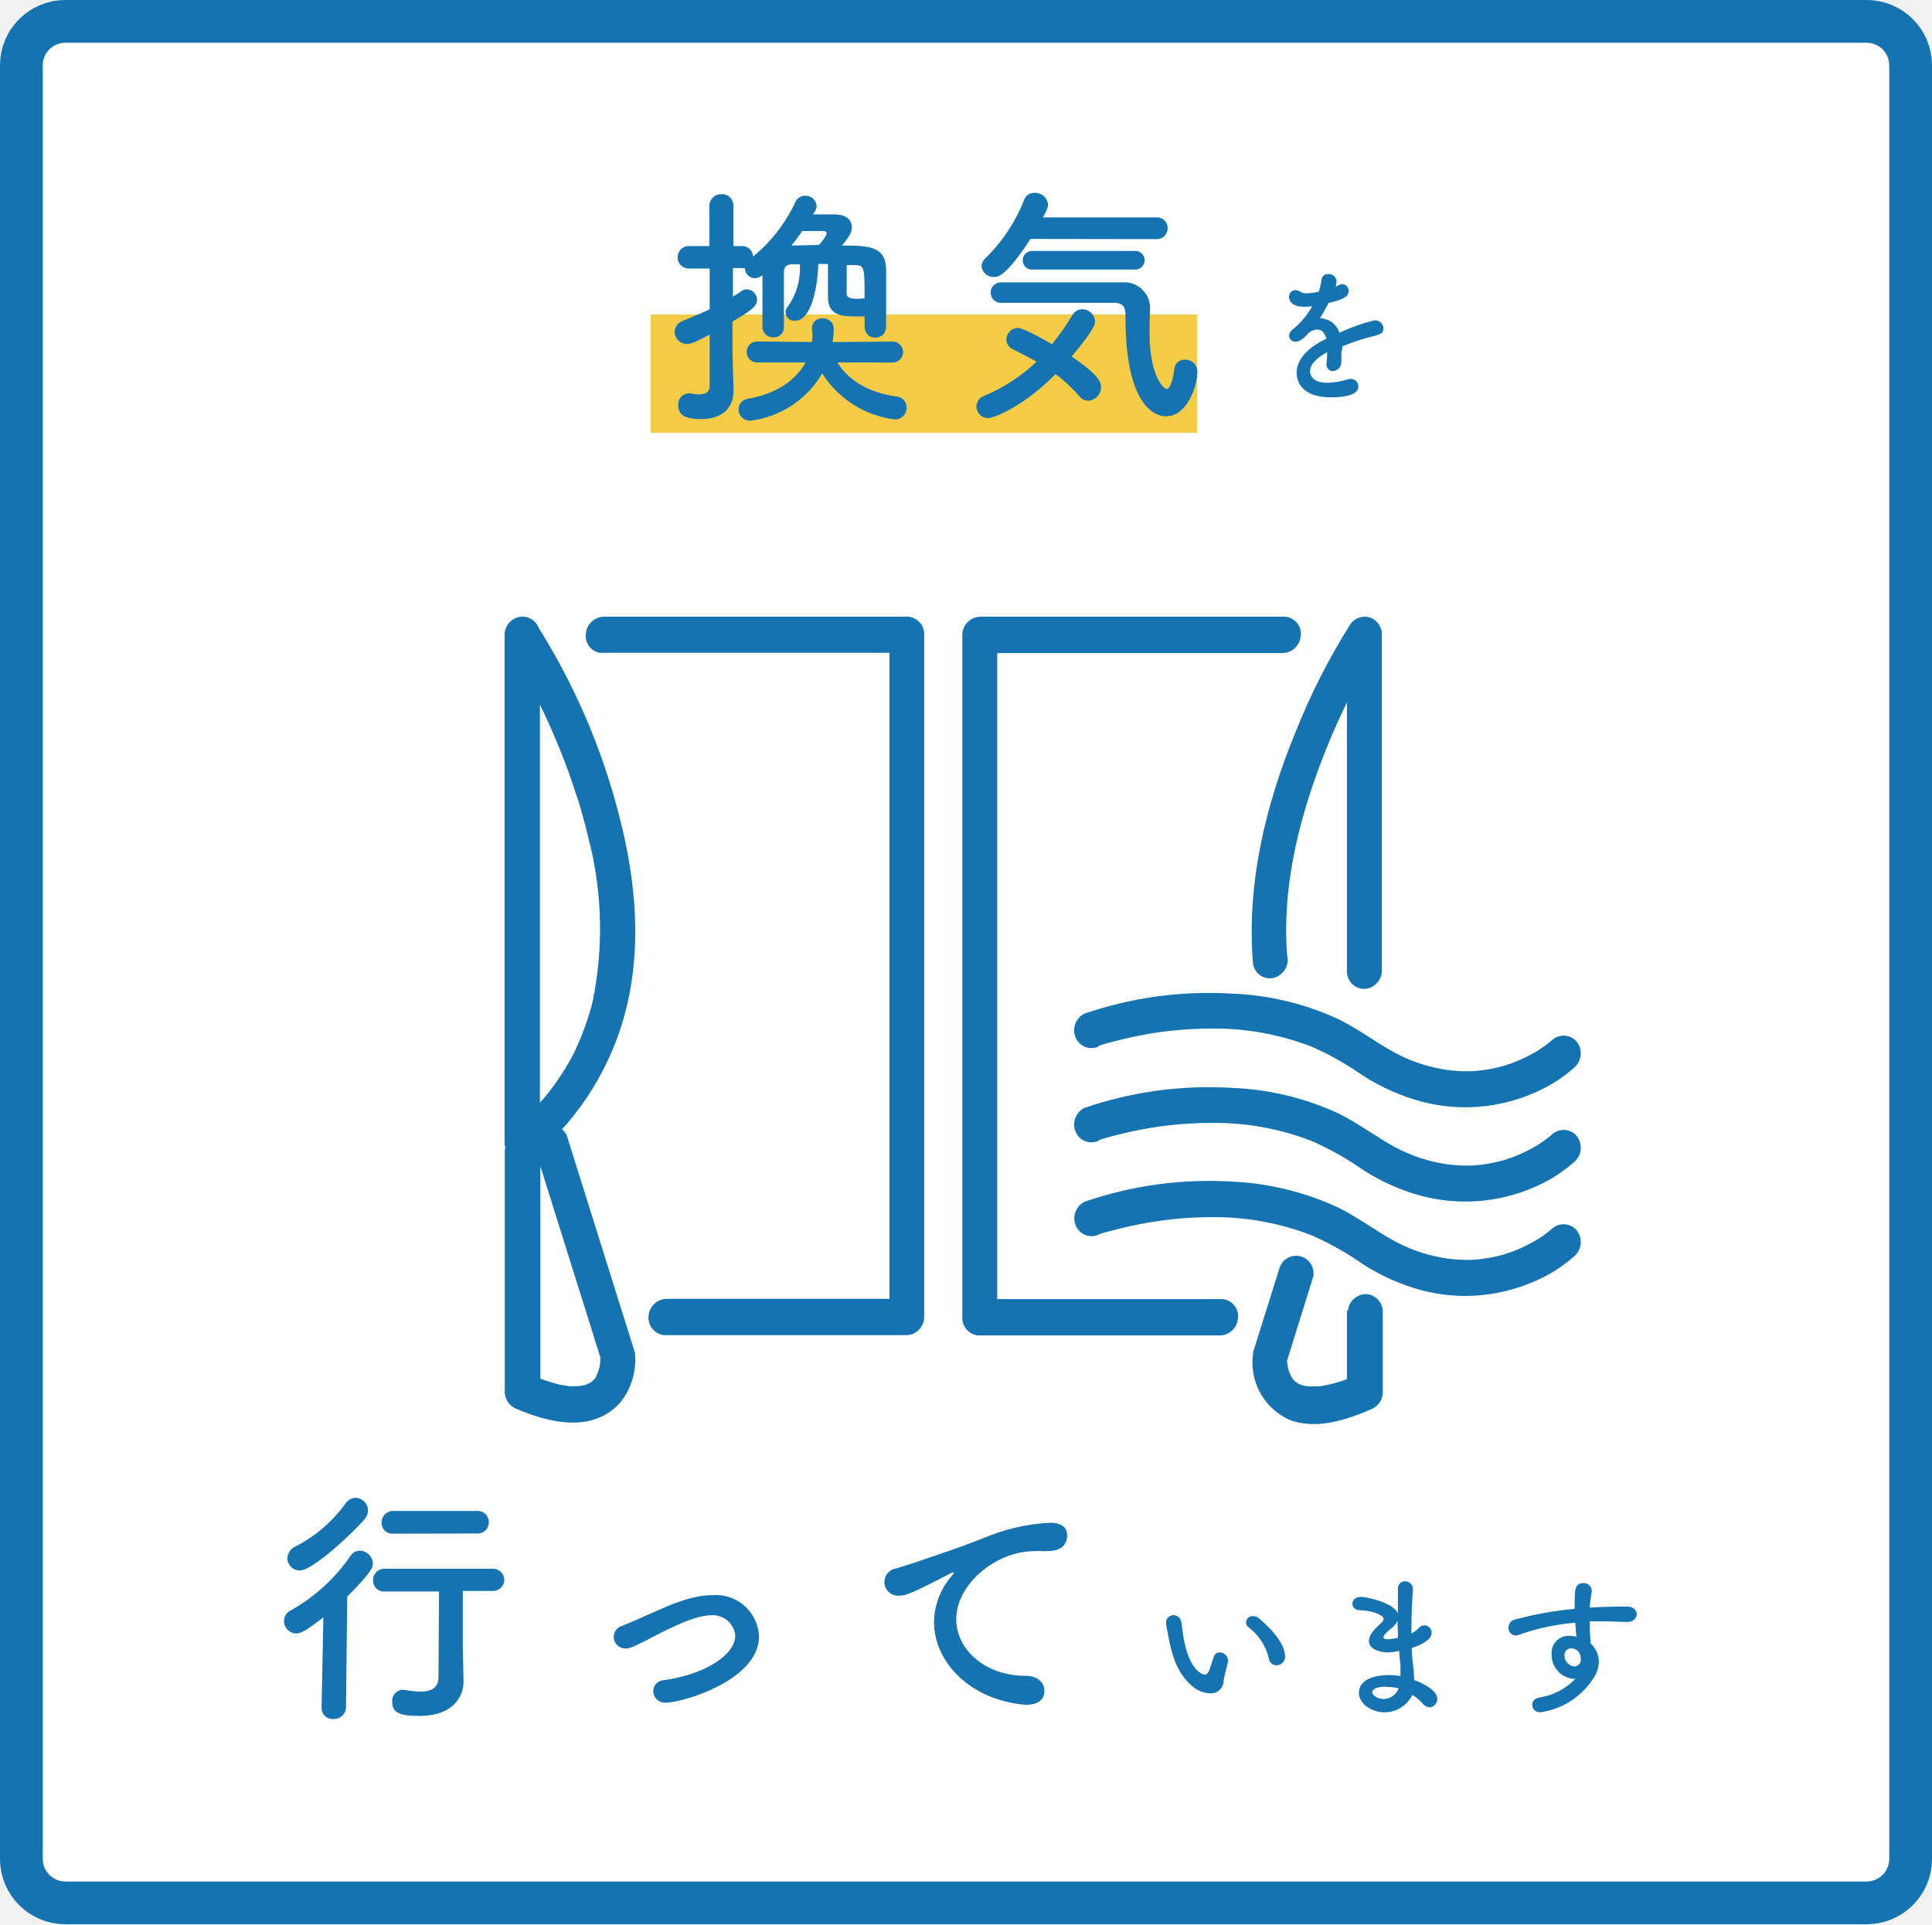
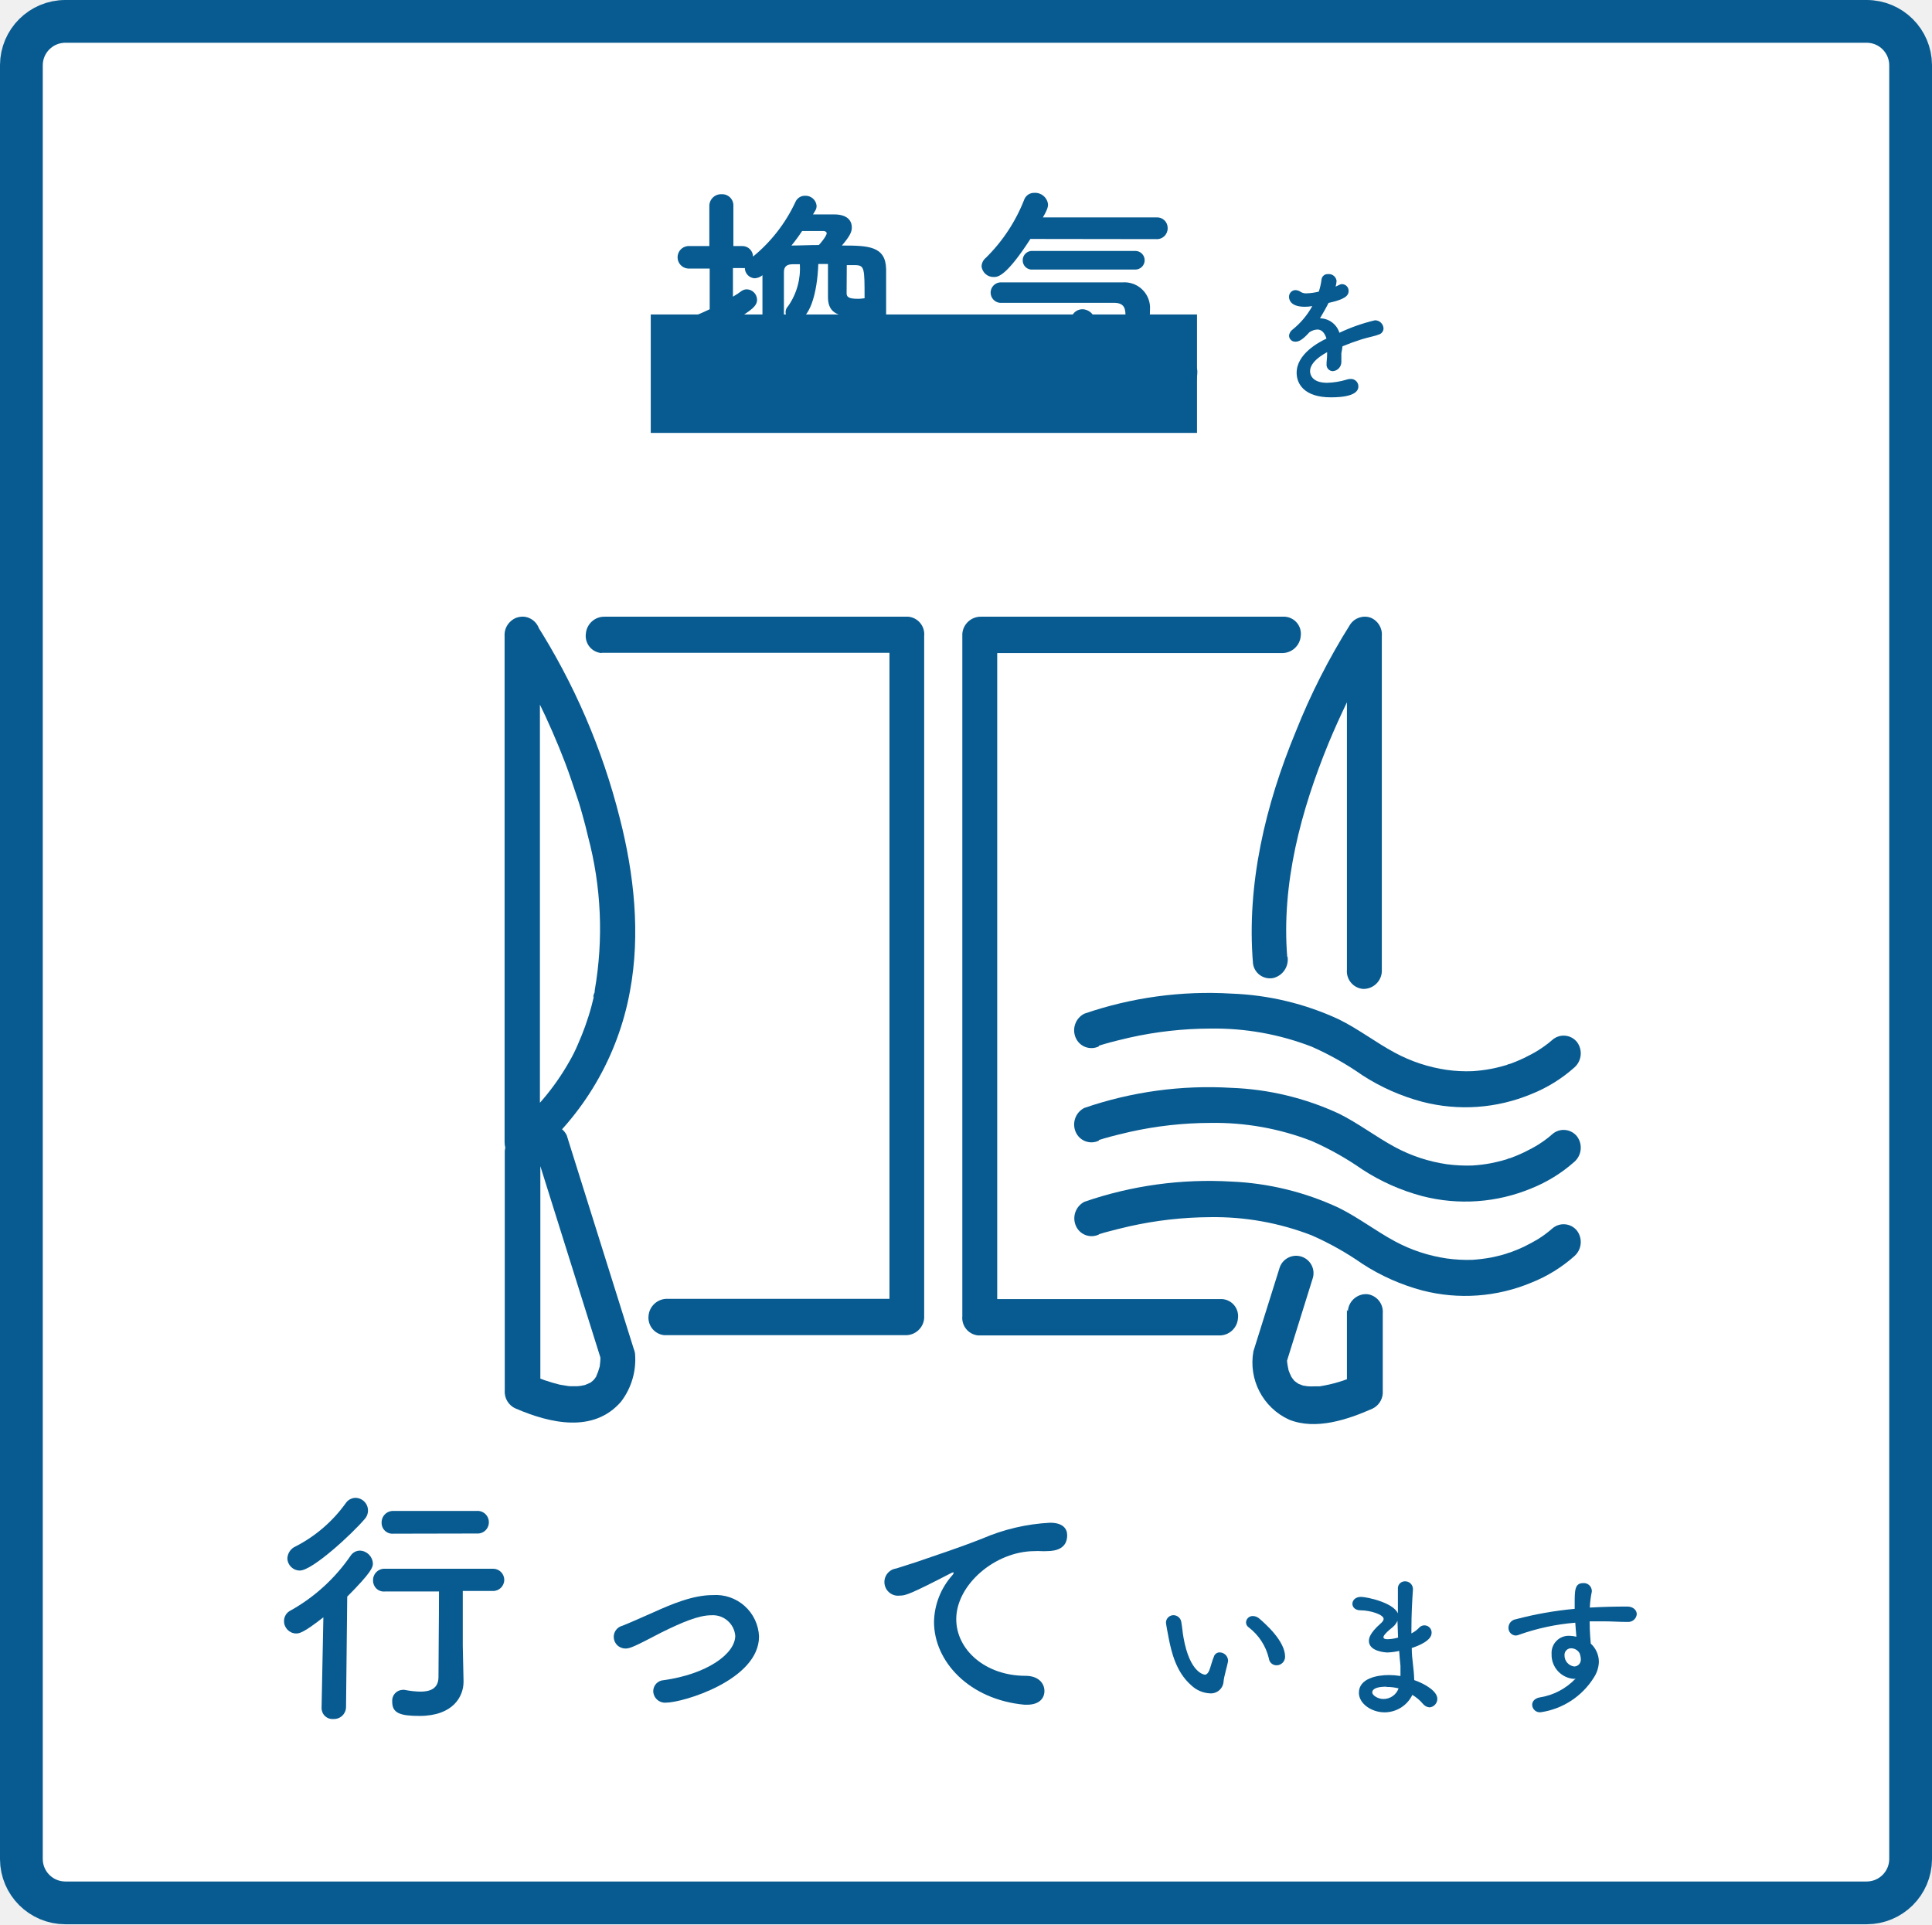
<svg xmlns="http://www.w3.org/2000/svg" viewBox="0 0 225.9 225">
  <defs>
-     <style>.cls-1{fill:#fff;stroke:#1673b1;stroke-miterlimit:10;stroke-width:5px;}.cls-2{fill:#1673b1;}.cls-3{fill:#f3cb45;}</style>
+     <style>.cls-1{fill:#fff;stroke:#075b91;stroke-miterlimit:10;stroke-width:5px;}.cls-2{fill:#075b91;}.cls-3{fill:#075b91;}</style>
  </defs>
  <g id="レイヤー_2" data-name="レイヤー 2">
    <g id="レイヤー_1-2" data-name="レイヤー 1">
      <path class="cls-1" d="M223.4,217.39a5.14,5.14,0,0,1-5.13,5.11H7.63a5.14,5.14,0,0,1-5.13-5.11V7.61A5.14,5.14,0,0,1,7.63,2.5H218.27a5.14,5.14,0,0,1,5.13,5.11Z" />
      <path class="cls-2" d="M156.84,41.3c0,.3,0,.63,0,1a1.08,1.08,0,0,1-1,1.1.75.75,0,0,1-.73-.85v-.16a10.66,10.66,0,0,0,.07-1.21c-.38.2-2,1.08-2,2.22,0,.3.14,1.36,2,1.36a8.6,8.6,0,0,0,2.27-.37,1.3,1.3,0,0,1,.45-.08.87.87,0,0,1,.93.85c0,.38-.14,1.3-3.22,1.3s-4-1.55-4-2.87c0-2.19,2.55-3.56,3.49-4-.22-.7-.58-1.06-1.06-1.06a1.82,1.82,0,0,0-.94.32c-.76.85-1.21,1.1-1.6,1.1a.72.72,0,0,1-.78-.68,1,1,0,0,1,.42-.74,9.19,9.19,0,0,0,2.3-2.74,4.71,4.71,0,0,1-.88.08c-1.82,0-1.84-1-1.84-1.16a.77.77,0,0,1,.74-.79,1.14,1.14,0,0,1,.65.23,1.21,1.21,0,0,0,.67.15,7.06,7.06,0,0,0,1.42-.2,7.12,7.12,0,0,0,.32-1.42.71.71,0,0,1,.76-.63.91.91,0,0,1,1,.79,3.23,3.23,0,0,1-.11.67c.54-.27.62-.29.74-.29a.79.79,0,0,1,.78.79c0,.59-.47,1-2.35,1.41-.27.55-.63,1.17-1,1.8a2.4,2.4,0,0,1,2.27,1.69,21.09,21.09,0,0,1,4.16-1.46,1,1,0,0,1,1,.94.75.75,0,0,1-.48.7c-.56.23-1.15.3-2.09.59-.76.24-1.53.52-2.23.81A8.05,8.05,0,0,1,156.84,41.3Z" />
      <path class="cls-2" d="M37.81,189.11C35.48,190.93,35,191,34.62,191a1.44,1.44,0,0,1-1.41-1.46A1.37,1.37,0,0,1,34,188.3a20.81,20.81,0,0,0,7-6.4,1.32,1.32,0,0,1,1.08-.59,1.58,1.58,0,0,1,1.52,1.52c0,.42-.15,1-3,3.86l-.14,12.94A1.41,1.41,0,0,1,39,201a1.28,1.28,0,0,1-1.4-1.26v-.06Zm-2.75-5.47a1.46,1.46,0,0,1-1.46-1.44,1.62,1.62,0,0,1,1-1.4,16.45,16.45,0,0,0,5.8-5,1.42,1.42,0,0,1,1.13-.66,1.48,1.48,0,0,1,1.11,2.48C41.16,179.36,36.53,183.64,35.06,183.64ZM54.2,196.58v.06c0,1.74-1.23,4-5.15,4-2.27,0-3.19-.33-3.19-1.65a1.27,1.27,0,0,1,1.19-1.4c.06,0,.15,0,.24,0a10.41,10.41,0,0,0,1.88.21c1.17,0,2.1-.39,2.1-1.71,0-2.9.06-6.57.06-10H45a1.26,1.26,0,0,1-1.38-1.26A1.33,1.33,0,0,1,45,183.43H57.66a1.3,1.3,0,1,1,0,2.6H54.11c0,2.3,0,4.48,0,6.4ZM46,179.33a1.26,1.26,0,0,1-1.38-1.28A1.34,1.34,0,0,1,46,176.67h9.74A1.32,1.32,0,0,1,57.16,178a1.31,1.31,0,0,1-1.41,1.31Z" />
      <path class="cls-2" d="M73.14,192.76a1.37,1.37,0,0,1-1.38-1.38,1.34,1.34,0,0,1,1-1.28c1-.39,2.33-1,3.68-1.59,2-.9,4.54-2,6.9-2a5.06,5.06,0,0,1,5.41,4.84c0,5.08-8.88,7.74-10.91,7.74a1.38,1.38,0,0,1-1.46-1.37,1.29,1.29,0,0,1,1.22-1.26c5-.69,8.37-3.05,8.37-5.2a2.63,2.63,0,0,0-2.81-2.39c-1.46,0-3.38.81-5.8,2C74.15,192.55,73.65,192.76,73.14,192.76Z" />
      <path class="cls-2" d="M120.09,199.33h-.3c-6.49-.6-10.58-5.08-10.58-9.68a8.42,8.42,0,0,1,2.15-5.47.62.62,0,0,0,.15-.27.06.06,0,0,0-.06-.06,1,1,0,0,0-.3.12c-4.69,2.42-5.26,2.6-5.92,2.6a1.6,1.6,0,1,1-.44-3.17c.62-.21,2.33-.72,3.22-1.05,1.41-.5,3.89-1.28,6.85-2.45a23,23,0,0,1,7.92-1.85c1.49,0,2,.69,2,1.46,0,1.53-1.25,1.86-2.39,1.86a5.55,5.55,0,0,1-.69,0,5.62,5.62,0,0,0-.71,0c-4.64,0-9.18,3.94-9.18,7.95,0,3.59,3.41,6.63,8.1,6.63,1.5,0,2.21.87,2.21,1.77S121.47,199.33,120.09,199.33Z" />
      <path class="cls-2" d="M141.44,198a3.4,3.4,0,0,1-2.14-.93c-1.82-1.57-2.34-4-2.63-5.42-.14-.69-.34-1.79-.34-1.93a.88.88,0,0,1,.9-.86.94.94,0,0,1,.9.84c.11.58.14,1.19.25,1.77.74,4.19,2.43,4.35,2.54,4.35s.34-.14.5-.57.29-1,.51-1.53a.7.7,0,0,1,.66-.51,1,1,0,0,1,1,.9c0,.06,0,.09,0,.15-.11.59-.47,1.76-.52,2.32A1.49,1.49,0,0,1,141.44,198Zm6.92-4.09a6.42,6.42,0,0,0-2.36-3.63.71.71,0,0,1-.31-.58.78.78,0,0,1,.81-.74,1.17,1.17,0,0,1,.76.31c.75.65,3,2.63,3,4.45a1,1,0,0,1-1,1A.89.89,0,0,1,148.36,193.86Z" />
      <path class="cls-2" d="M161.89,200.22c-1.51,0-3-1-3-2.29,0-1.69,2.16-2.07,3.51-2.07a8.78,8.78,0,0,1,1.35.11v-.3c0-.27,0-.56,0-.89-.06-.56-.11-1.13-.15-1.74a7.18,7.18,0,0,1-1.36.18c-.35,0-2.18-.15-2.18-1.35,0-.35.14-.94,1.33-2,.23-.2.39-.38.39-.58,0-.49-1.53-1-2.7-1-.64,0-.95-.38-.95-.76s.32-.81,1-.81,3.77.66,4.32,1.93v-.85c0-.74,0-1.44,0-2a.82.82,0,0,1,.83-.9.91.91,0,0,1,.93.9v.08c-.09,1.2-.18,2.91-.18,4.62v.49a3.19,3.19,0,0,0,.87-.63.84.84,0,0,1,1.49.58c0,.88-1.49,1.49-2.32,1.76,0,.68.07,1.33.14,1.89s.13,1.19.15,1.86c1.31.46,2.7,1.31,2.7,2.19a1,1,0,0,1-.9,1,1.1,1.1,0,0,1-.78-.41,4.9,4.9,0,0,0-1.24-1.05A3.61,3.61,0,0,1,161.89,200.22Zm.22-3c-1.26,0-1.66.32-1.66.67s.68.77,1.29.77a1.87,1.87,0,0,0,1.79-1.24A5.41,5.41,0,0,0,162.11,197.25Zm1.29-7.71a2,2,0,0,1-.57.76c-1.05.83-1.07,1.1-1.07,1.15,0,.24.29.25.51.25a4.85,4.85,0,0,0,1.2-.19C163.44,190.86,163.42,190.19,163.4,189.54Z" />
      <path class="cls-2" d="M184.05,196.31a2.82,2.82,0,0,1-2.63-2.91,2,2,0,0,1,2.07-2.13,3.38,3.38,0,0,1,.83.11c-.06-.59-.09-1.13-.13-1.64a25.9,25.9,0,0,0-6.61,1.42,1.11,1.11,0,0,1-.34.08.88.88,0,0,1-.86-.9,1,1,0,0,1,.84-1,41.74,41.74,0,0,1,6.9-1.22v-.58c0-1.58,0-2.43,1-2.43a.93.93,0,0,1,1,.85.44.44,0,0,1,0,.16,11.82,11.82,0,0,0-.23,1.85c1.44-.08,2.9-.12,4.36-.12.75,0,1.13.45,1.13.9a1,1,0,0,1-1.06.9h-.09c-.88,0-1.78-.07-2.68-.07-.56,0-1.12,0-1.68,0,0,1.23.11,2.36.13,2.6a2.92,2.92,0,0,1,.95,2.14,3.56,3.56,0,0,1-.58,1.82,8.83,8.83,0,0,1-6.22,4.07.9.9,0,0,1-1-.87c0-.36.25-.74.86-.86a7.34,7.34,0,0,0,4.23-2.22Zm-.31-3.58a.77.77,0,0,0-.81.81,1.3,1.3,0,0,0,1.14,1.32.79.79,0,0,0,.77-.78c0-.05,0-.09,0-.14a2.51,2.51,0,0,0-.13-.6A1.14,1.14,0,0,0,183.74,192.73Z" />
      <rect class="cls-3" x="76.09" y="36.77" width="63.87" height="13.85" />
      <path class="cls-2" d="M101.09,38.13V37c-.36,0-.78,0-1.17,0-1.64,0-3.11-.23-3.11-2.24V30.87H95.68c-.12,3.52-1.05,6.63-2.69,6.63a1,1,0,0,1-.84-1.7,7.67,7.67,0,0,0,1.37-4.9c-.29,0-.59,0-.86,0-.69,0-1,.3-1,.92,0,1.11,0,2.72,0,4.22,0,.78,0,1.49,0,2.15v.06a1.17,1.17,0,0,1-1.22,1.2,1.23,1.23,0,0,1-1.29-1.26c0-.87,0-1.88,0-2.93s0-2.15,0-3.08a1.58,1.58,0,0,1-.9.36,1.22,1.22,0,0,1-1.16-1.2,1.58,1.58,0,0,1-.39,0h-1v3.35c.36-.21.69-.42,1-.66a1.11,1.11,0,0,1,.63-.2,1.24,1.24,0,0,1,1.19,1.22c0,.69-.57,1.23-2.87,2.54,0,1.83,0,3.23,0,3.65s.09,3.2.12,4.24v.12C85.81,47.55,84.59,49,82,49c-1.89,0-2.69-.45-2.69-1.61A1.25,1.25,0,0,1,80.49,46a.83.83,0,0,1,.27,0,4.66,4.66,0,0,0,1,.12c.63,0,1.22-.21,1.22-1v-6c-1.55.8-2.09,1.1-2.66,1.1a1.43,1.43,0,0,1-1.43-1.43,1.35,1.35,0,0,1,.86-1.23c1.2-.51,2.25-.92,3.23-1.4V31.4H80.43a1.32,1.32,0,0,1,0-2.63h2.51l0-4.66a1.37,1.37,0,0,1,1.44-1.4,1.31,1.31,0,0,1,1.37,1.4v4.66h1A1.25,1.25,0,0,1,88.05,30,18.14,18.14,0,0,0,93,23.63a1.2,1.2,0,0,1,1.13-.74,1.29,1.29,0,0,1,1.35,1.16,1,1,0,0,1-.15.57l-.27.45c.9,0,1.85,0,2.45,0,1.85,0,2.09,1,2.09,1.52s-.21,1-1.16,2.12c3.08,0,5.11.06,5.17,2.75,0,1.11,0,2.31,0,3.5s0,2.27,0,3.23a1.23,1.23,0,0,1-1.29,1.29,1.21,1.21,0,0,1-1.22-1.29Zm-3.17,4.25c1.14,1.94,3.53,3.55,7,4A1.24,1.24,0,0,1,106,47.64a1.34,1.34,0,0,1-1.37,1.4,11.7,11.7,0,0,1-8.49-5.38,11.34,11.34,0,0,1-8.4,5.53,1.31,1.31,0,0,1-1.38-1.31,1.25,1.25,0,0,1,1.11-1.26c3.17-.54,5.56-2.09,6.72-4.24l-5.77,0a1.23,1.23,0,0,1,0-2.45l6.52.06A6.15,6.15,0,0,0,95,39.3a6.33,6.33,0,0,0-.06-.78v-.15a1.14,1.14,0,0,1,1.23-1.14,1.2,1.2,0,0,1,1.31,1.17A10,10,0,0,1,97.35,40l7.12-.06a1.23,1.23,0,0,1,0,2.45Zm-1.26-15.1c0-.18-.21-.27-.38-.27s-1.41,0-2.49,0a20.15,20.15,0,0,1-1.25,1.7c1,0,2.09-.06,3.2-.06C95.8,28.62,96.66,27.61,96.66,27.28Zm2.33,7c0,.45.24.66,1.35.66a4.55,4.55,0,0,0,.69-.06s0,0,.06,0c0-3.53,0-3.85-1.08-3.88-.33,0-.66,0-1,0Z" />
      <path class="cls-2" d="M115.55,48.89a1.37,1.37,0,0,1-1.38-1.37,1.33,1.33,0,0,1,.9-1.23,20.27,20.27,0,0,0,6.13-4c-.93-.54-1.89-1-2.75-1.44a1.26,1.26,0,0,1-.78-1.14A1.38,1.38,0,0,1,119,38.34c.63,0,2.9,1.26,4,1.91a30.78,30.78,0,0,0,2.39-3.4,1.34,1.34,0,0,1,1.17-.69,1.51,1.51,0,0,1,1.49,1.43c0,.24-.06.93-2.75,4.1,3.2,2.15,3.44,3.05,3.44,3.55a1.61,1.61,0,0,1-1.5,1.62,1.44,1.44,0,0,1-1.07-.57,16.44,16.44,0,0,0-2.75-2.54C119.4,47.79,116.05,48.89,115.55,48.89Zm4.93-20.95c-2.78,4.3-3.77,4.45-4.25,4.45a1.4,1.4,0,0,1-1.46-1.25,1.34,1.34,0,0,1,.51-1,19.58,19.58,0,0,0,4.51-6.88,1.23,1.23,0,0,1,1.17-.71,1.51,1.51,0,0,1,1.58,1.34c0,.21,0,.51-.6,1.53l13.28,0a1.23,1.23,0,0,1,1.31,1.25,1.26,1.26,0,0,1-1.34,1.29Zm-3.56,7.47a1.2,1.2,0,0,1,0-2.39h14.29a3,3,0,0,1,3.26,2.87c0,.75-.06,1.82-.06,3,0,5.17,1.7,6.6,2,6.6s.69-.68.9-2.36a1.17,1.17,0,0,1,1.22-1.07A1.39,1.39,0,0,1,140,43.48c0,1.65-1.2,5.2-3.65,5.2-.63,0-4.75-.21-4.75-11.6,0-.8,0-1.67-1.32-1.67Zm3.83-3.89a1.07,1.07,0,0,1-1.17-1.07,1.09,1.09,0,0,1,1.17-1.11h12a1.09,1.09,0,1,1,0,2.18Z" />
      <path class="cls-2" d="M70.34,76.33h35.49L104,74.08v79.79l2.22-2H78.06a2.17,2.17,0,0,0-2.23,2,2.05,2.05,0,0,0,1.85,2.25h28.15a2.15,2.15,0,0,0,2.23-2V74.36a2.06,2.06,0,0,0-1.85-2.25H70.73a2.16,2.16,0,0,0-2.23,2,2,2,0,0,0,1.84,2.25Z" />
      <path class="cls-2" d="M59,74.08v59.48c0,1.76,1.83,3,3.32,1.75a32.92,32.92,0,0,0,11.34-19.42c1.25-6.69.48-13.71-1.2-20.26a77.48,77.48,0,0,0-9.83-22.78,2,2,0,0,0-2.88-.24,2.22,2.22,0,0,0-.31,3c.1.15.2.3.29.46l.15.24c.2.33-.33-.55-.07-.11l.48.8c.93,1.61,1.79,3.25,2.61,4.91,1.17,2.38,2.23,4.8,3.18,7.28.54,1.41,1,2.85,1.49,4.3.06.17.12.36.17.53s.19.64.07.22c.11.37.21.73.31,1.1.23.81.44,1.63.63,2.45a42,42,0,0,1,.79,18c0,.14,0,.27-.08.4s-.15.7,0,.25q-.14.6-.3,1.2c-.21.79-.46,1.58-.74,2.36s-.55,1.43-.86,2.14a17.12,17.12,0,0,1-1,2,28.26,28.26,0,0,1-6.76,8l3.33,1.75V74.36a2.08,2.08,0,0,0-1.85-2.25A2.14,2.14,0,0,0,59,74.08Z" />
      <path class="cls-2" d="M74.1,157.72q-3.81-12.12-7.61-24.25l-.21-.68a2,2,0,0,0-2.21-1.16l-3.35,1a2.19,2.19,0,0,0-1.7,1.94v28a2.13,2.13,0,0,0,1.31,2.14c4,1.72,9.07,2.89,12.28-.81a8.11,8.11,0,0,0,1.64-5.64,2,2,0,0,0-2.36-1.67A2.23,2.23,0,0,0,70.21,159c0-.86,0-.49,0-.19a8.91,8.91,0,0,1-.08.89c0,.07,0,.15,0,.22-.09.48.12-.5,0-.16s-.13.45-.21.67-.43.91,0,.18a4.66,4.66,0,0,1-.43.66c-.09.12-.36.41.11-.1l-.3.29-.26.21c-.27.21.47-.27,0,0-.17.09-1,.4-.4.21a5.78,5.78,0,0,1-1.1.21c.53-.06,0,0-.09,0l-.69,0c-.25,0-.49-.05-.74-.09-.07,0-.81-.15-.48-.07a20.79,20.79,0,0,1-3.68-1.27l1.32,2.14v-28l-1.7,1.93,3.35-1-2.21-1.16q3.81,12.12,7.61,24.25c.07.23.14.46.22.68a2,2,0,0,0,2.7,1A2.23,2.23,0,0,0,74.1,157.72Z" />
      <path class="cls-2" d="M150.24,72.11H114.75a2.16,2.16,0,0,0-2.23,2v79.79a2.06,2.06,0,0,0,1.85,2.25h28.15a2.16,2.16,0,0,0,2.23-2,2,2,0,0,0-1.84-2.25H114.75l1.85,2.25V74.36l-2.23,2h35.49a2.17,2.17,0,0,0,2.23-2,2,2,0,0,0-1.85-2.25Z" />
      <path class="cls-2" d="M150.51,111.88c-.69-8.56,1.6-17.09,4.82-24.95.67-1.62,1.4-3.23,2.16-4.81.17-.35.34-.7.52-1.05.08-.17.16-.33.25-.5s.32-.61.06-.13c.3-.57.61-1.14.92-1.7.61-1.12,1.24-2.25,1.94-3.32l-3.69-1.34v39.3a2.07,2.07,0,0,0,1.85,2.25,2.14,2.14,0,0,0,2.23-2V74.36a2.11,2.11,0,0,0-1.32-2.14,2.06,2.06,0,0,0-2.38.8,76.32,76.32,0,0,0-6.36,12.52c-3.54,8.55-5.78,17.86-5,27.15a2,2,0,0,0,2.36,1.67,2.22,2.22,0,0,0,1.68-2.48Z" />
      <path class="cls-2" d="M157.49,153.17v9.37l1.2-1.76a16.78,16.78,0,0,1-4.38,1.32l-.37,0c.45,0-.11,0-.17,0a7.14,7.14,0,0,1-.8,0c-.15,0-.94-.17-.3,0a4.49,4.49,0,0,1-.73-.25c-.55-.22.34.23-.14-.06a4.71,4.71,0,0,1-.45-.33c-.43-.35.3.33-.06-.07A3.89,3.89,0,0,1,151,161c-.31-.44.23.41,0,0-.07-.14-.14-.28-.2-.43s-.11-.28-.16-.42c-.16-.47.13.52,0-.07a7.34,7.34,0,0,1-.18-1.33c0,.09,0,.62,0,.16,0-.3-.24.87,0,.28q1.5-4.81,3-9.62a2,2,0,1,0-3.82-1.4q-1.54,4.91-3.08,9.82a7.34,7.34,0,0,0,4.15,8c3.13,1.27,6.87,0,9.77-1.28a2.14,2.14,0,0,0,1.2-1.76v-9.38a2.08,2.08,0,0,0-1.85-2.25,2.14,2.14,0,0,0-2.23,2Z" />
      <path class="cls-2" d="M128.48,133.29c.28-.09-.71.24-.21.08l.84-.26c1-.29,2-.53,2.95-.75a43.64,43.64,0,0,1,9.44-1.06,31.33,31.33,0,0,1,11.88,2.12,34.81,34.81,0,0,1,5.92,3.33,24.17,24.17,0,0,0,7,3.11,20.12,20.12,0,0,0,12.77-.91,17.24,17.24,0,0,0,5-3.09,2.2,2.2,0,0,0,.31-3,2,2,0,0,0-2.88-.24,9.36,9.36,0,0,1-.94.75l-.49.34c.61-.41-.1.06-.24.15-.52.32-1.06.6-1.61.87a18.28,18.28,0,0,1-1.84.76c.44-.16-.13,0-.19.06l-.53.15c-.44.12-.88.22-1.32.31a17.27,17.27,0,0,1-2.18.27,17.81,17.81,0,0,1-3-.15,18.35,18.35,0,0,1-6.05-2c-2.26-1.22-4.28-2.79-6.59-3.93a32.78,32.78,0,0,0-12.54-3,44.68,44.68,0,0,0-17.2,2.35,2.18,2.18,0,0,0-1,2.82,2,2,0,0,0,2.71,1Z" />
      <path class="cls-2" d="M128.48,122.27l-.21.07.84-.26c1-.29,2-.53,2.95-.75a43.64,43.64,0,0,1,9.44-1.06,31.52,31.52,0,0,1,11.88,2.12,34.86,34.86,0,0,1,5.92,3.34,24.42,24.42,0,0,0,7,3.1,20.06,20.06,0,0,0,12.77-.91,17,17,0,0,0,5-3.09,2.2,2.2,0,0,0,.31-3,2,2,0,0,0-2.88-.23,10.9,10.9,0,0,1-.94.74l-.49.34c.61-.41-.1.06-.24.15-.52.32-1.06.6-1.61.87a18.28,18.28,0,0,1-1.84.76c.44-.16-.13,0-.19.06l-.53.15c-.44.13-.88.22-1.32.31a17.27,17.27,0,0,1-2.18.27,16.83,16.83,0,0,1-3-.15,18.35,18.35,0,0,1-6.05-2c-2.26-1.21-4.28-2.79-6.59-3.92a32.61,32.61,0,0,0-12.54-3,44.68,44.68,0,0,0-17.2,2.35,2.18,2.18,0,0,0-1,2.82,2,2,0,0,0,2.71,1Z" />
      <path class="cls-2" d="M128.48,144.32l-.21.07.84-.26c1-.28,2-.52,2.95-.74a44.3,44.3,0,0,1,9.44-1.07,31.53,31.53,0,0,1,11.88,2.13,34.81,34.81,0,0,1,5.92,3.33,24.45,24.45,0,0,0,7,3.11,20.06,20.06,0,0,0,12.77-.92,17,17,0,0,0,5-3.08,2.2,2.2,0,0,0,.31-3,2,2,0,0,0-2.88-.24c-.3.27-.62.51-.94.75l-.49.34c.61-.41-.1.06-.24.15-.52.31-1.06.6-1.61.87s-1.22.53-1.84.76c.44-.16-.13,0-.19.05l-.53.16c-.44.12-.88.22-1.32.31a19.36,19.36,0,0,1-2.18.27,17.82,17.82,0,0,1-3-.16,18.33,18.33,0,0,1-6.05-2c-2.26-1.22-4.28-2.79-6.59-3.93A33,33,0,0,0,144,138.16a44.69,44.69,0,0,0-17.2,2.36,2.18,2.18,0,0,0-1,2.82,2,2,0,0,0,2.71,1Z" />
    </g>
  </g>
</svg>
